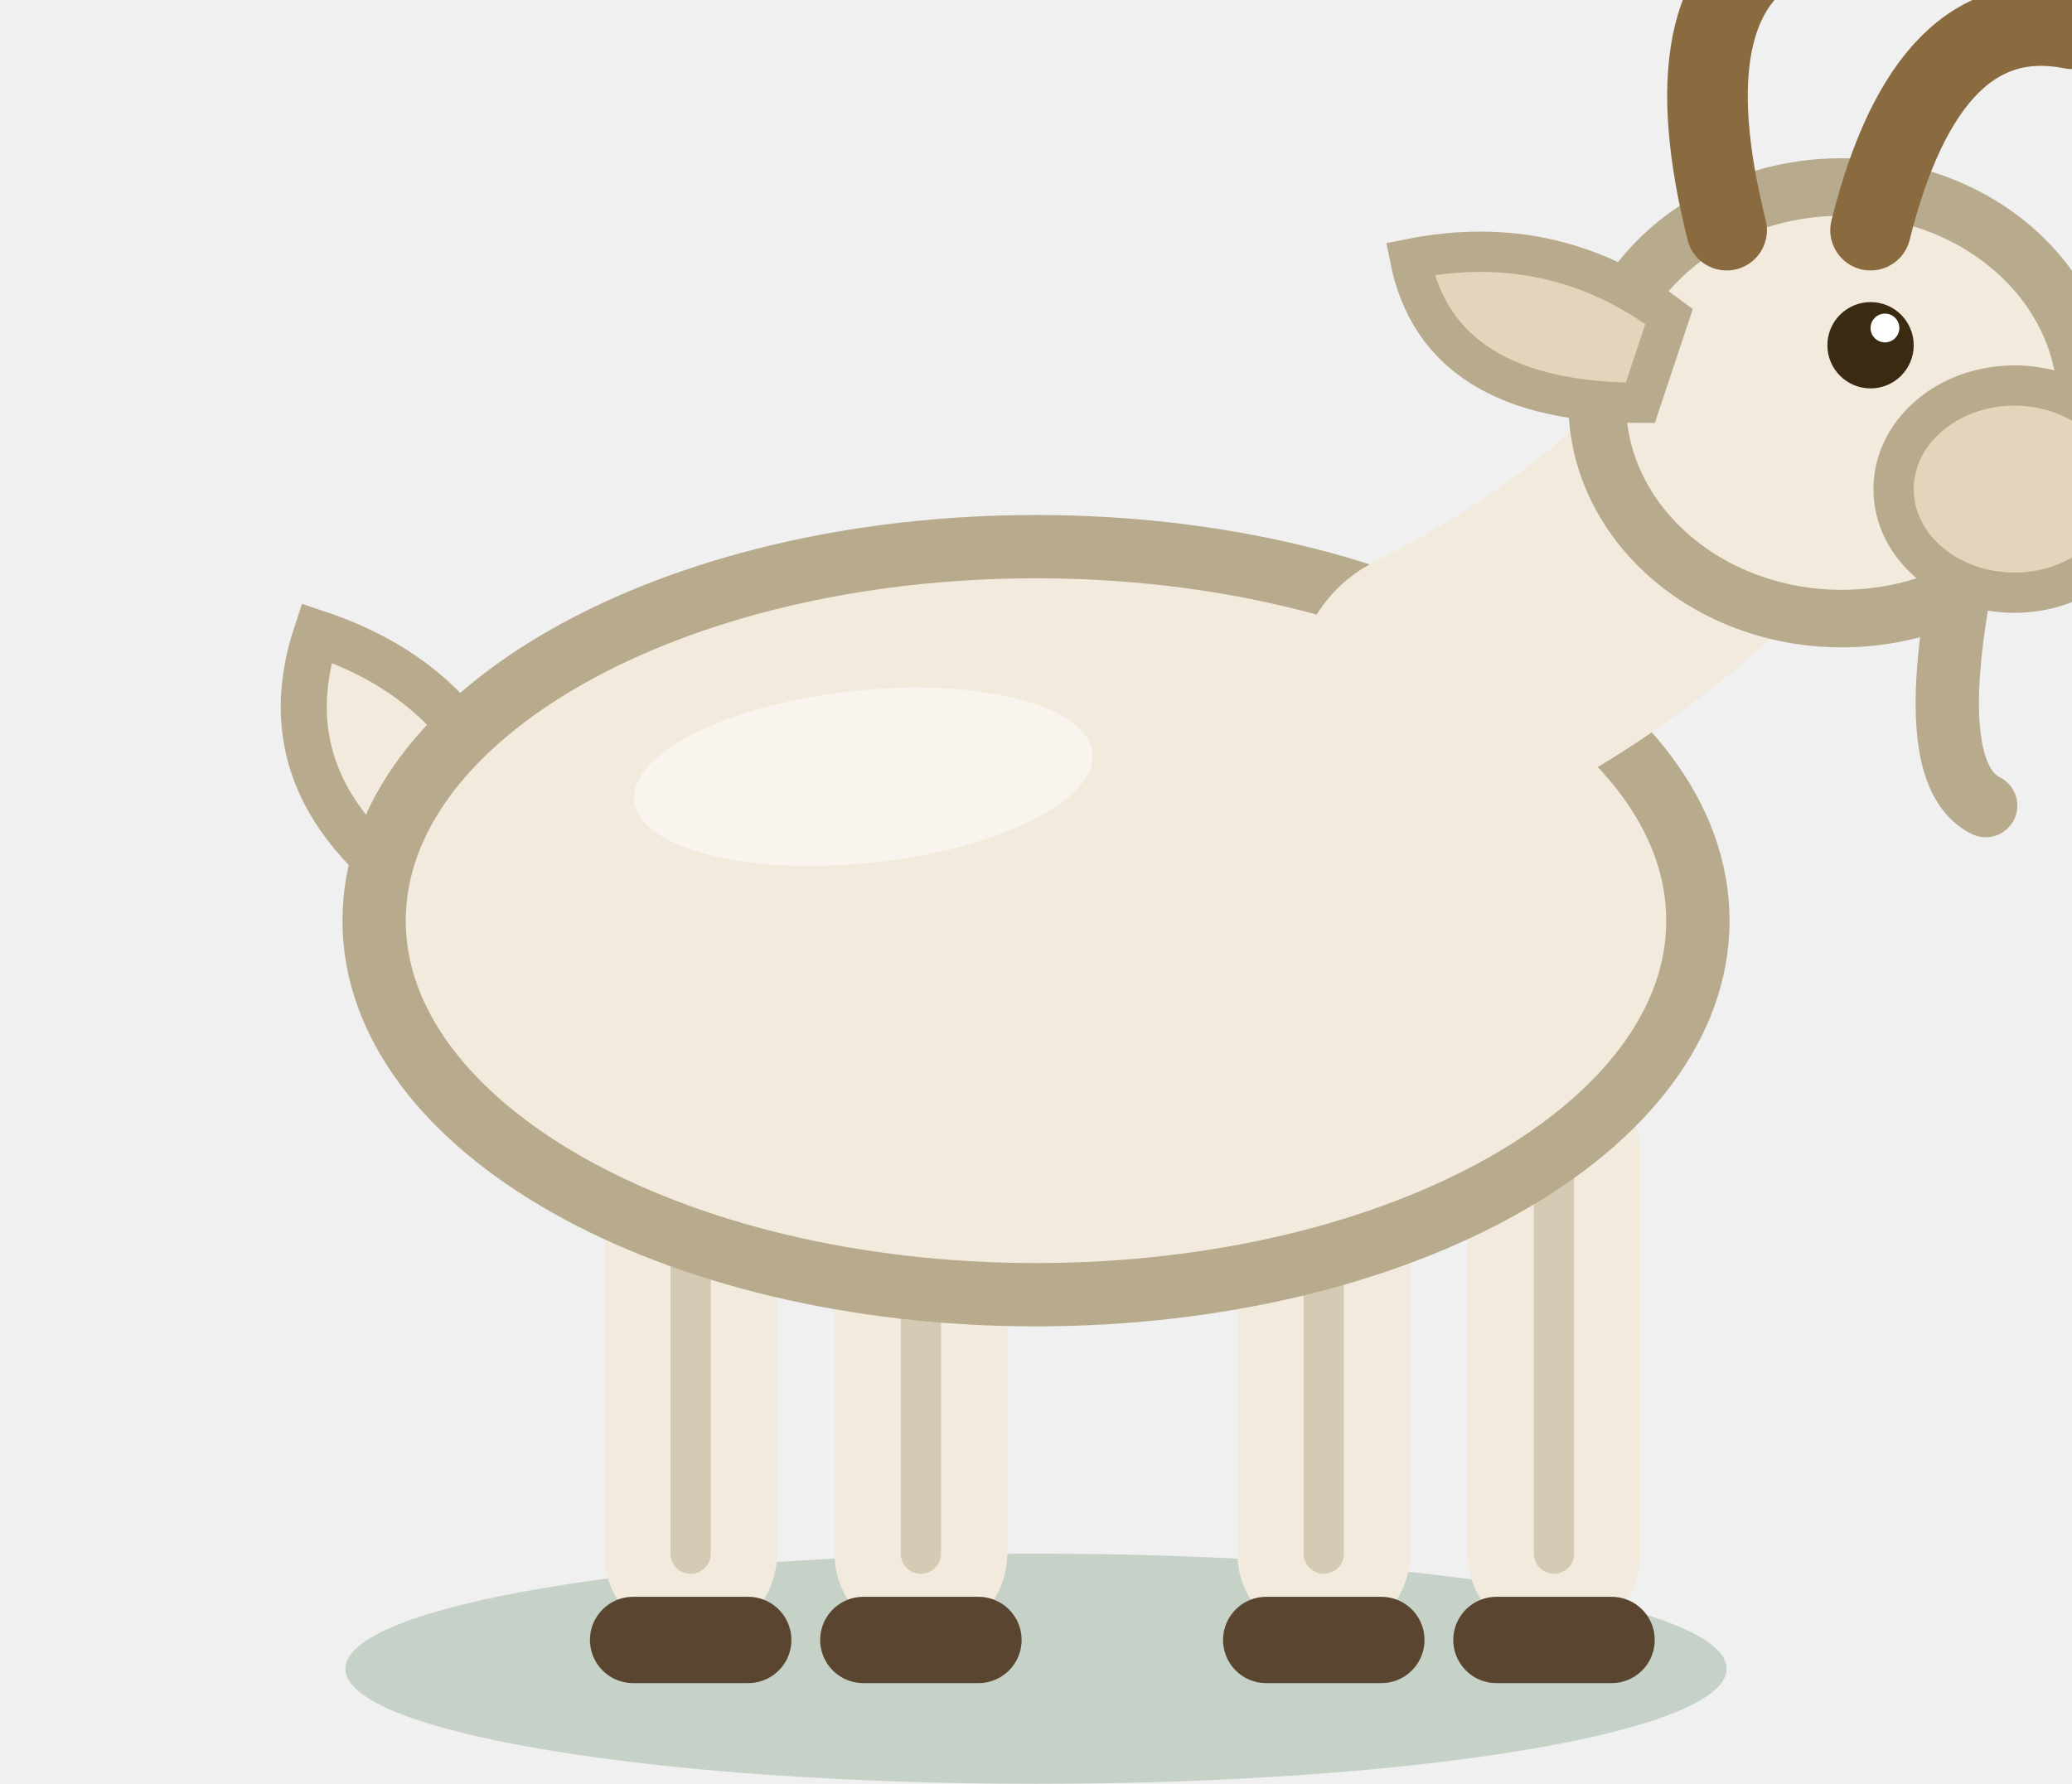
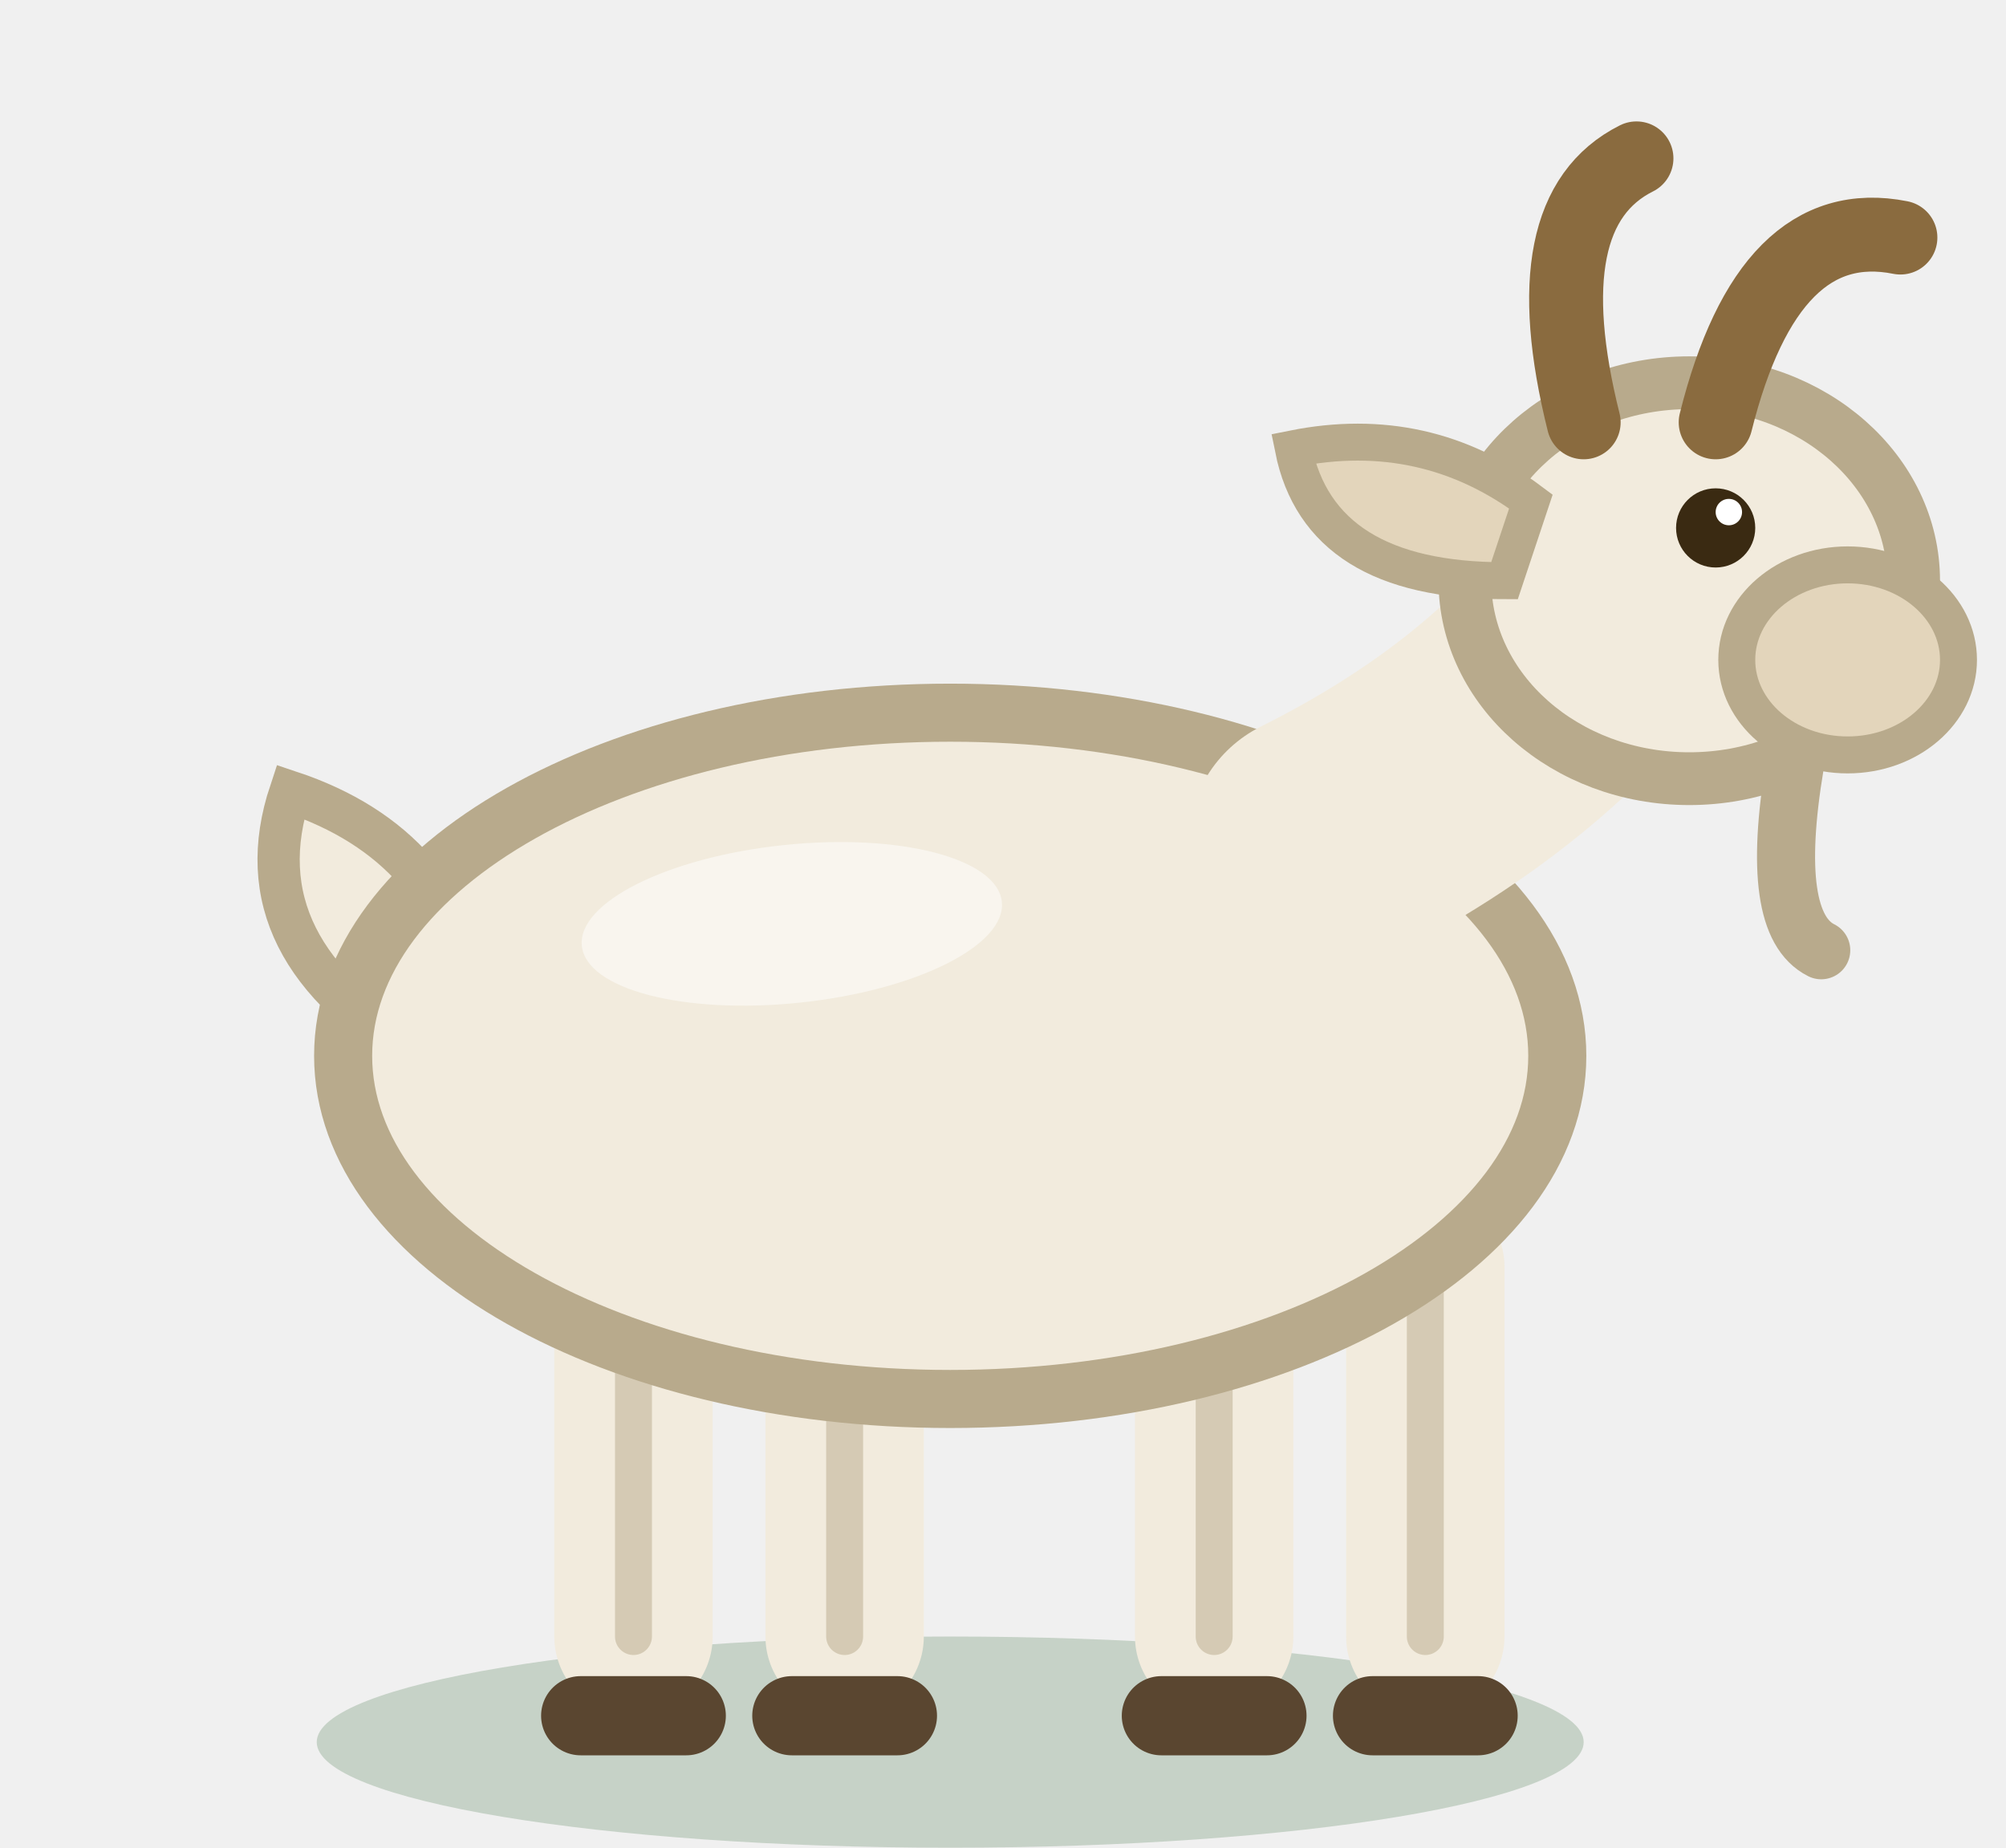
- <svg xmlns="http://www.w3.org/2000/svg" viewBox="-36 -58 72 62" role="img" aria-label="Dê" data-style="pop" data-game="animal-goat">
+ <svg xmlns="http://www.w3.org/2000/svg" viewBox="-36 -66 76 70" role="img" aria-label="Dê" data-style="pop" data-game="animal-goat">
  <g transform="translate(0 0)">
    <ellipse cx="0" cy="0" rx="24" ry="4" fill="#1F5A22" opacity=".2" />
    <path d="M-20 -26Q-27 -30 -25 -36Q-19 -34 -18 -28Z" fill="#F2EBDD" stroke="#B8AA8C" stroke-width="1.6" />
    <path d="M-12 -4V-18M-4 -4V-18M10 -4V-18M18 -4V-18" stroke="#F2EBDD" stroke-width="6" stroke-linecap="round" />
    <path d="M-12 -4V-18M-4 -4V-18M10 -4V-18M18 -4V-18" stroke="#B8AA8C" stroke-width="1.4" stroke-linecap="round" opacity=".5" />
    <path d="M-14 -1H-10M-6 -1H-2M8 -1H12M16 -1H20" stroke="#5A4630" stroke-width="3" stroke-linecap="round" />
    <ellipse cx="0" cy="-26" rx="23" ry="13" fill="#F2EBDD" stroke="#B8AA8C" stroke-width="2.2" />
    <path d="M14 -34Q22 -38 26 -44" fill="none" stroke="#F2EBDD" stroke-width="10" stroke-linecap="round" />
    <ellipse cx="28" cy="-44" rx="8.5" ry="7.5" fill="#F2EBDD" stroke="#B8AA8C" stroke-width="2" />
    <ellipse cx="34" cy="-41" rx="4.2" ry="3.6" fill="#E3D5BB" stroke="#B8AA8C" stroke-width="1.4" />
    <path d="M24 -50Q22 -58 26 -60M29 -50Q31 -58 36 -57" fill="none" stroke="#8A6B3F" stroke-width="2.8" stroke-linecap="round" />
    <path d="M21 -44Q14 -44 13 -49Q18 -50 22 -47Z" fill="#E3D5BB" stroke="#B8AA8C" stroke-width="1.4" />
    <path d="M32 -37Q31 -31 33 -30" fill="none" stroke="#B8AA8C" stroke-width="2.2" stroke-linecap="round" />
    <circle cx="29" cy="-46" r="1.5" fill="#3A2A12" />
    <circle cx="29.5" cy="-46.6" r=".5" fill="#fff" />
    <ellipse cx="-6" cy="-31" rx="8" ry="3" fill="#fff" opacity=".5" transform="rotate(-6 -6 -31)" />
  </g>
</svg>
